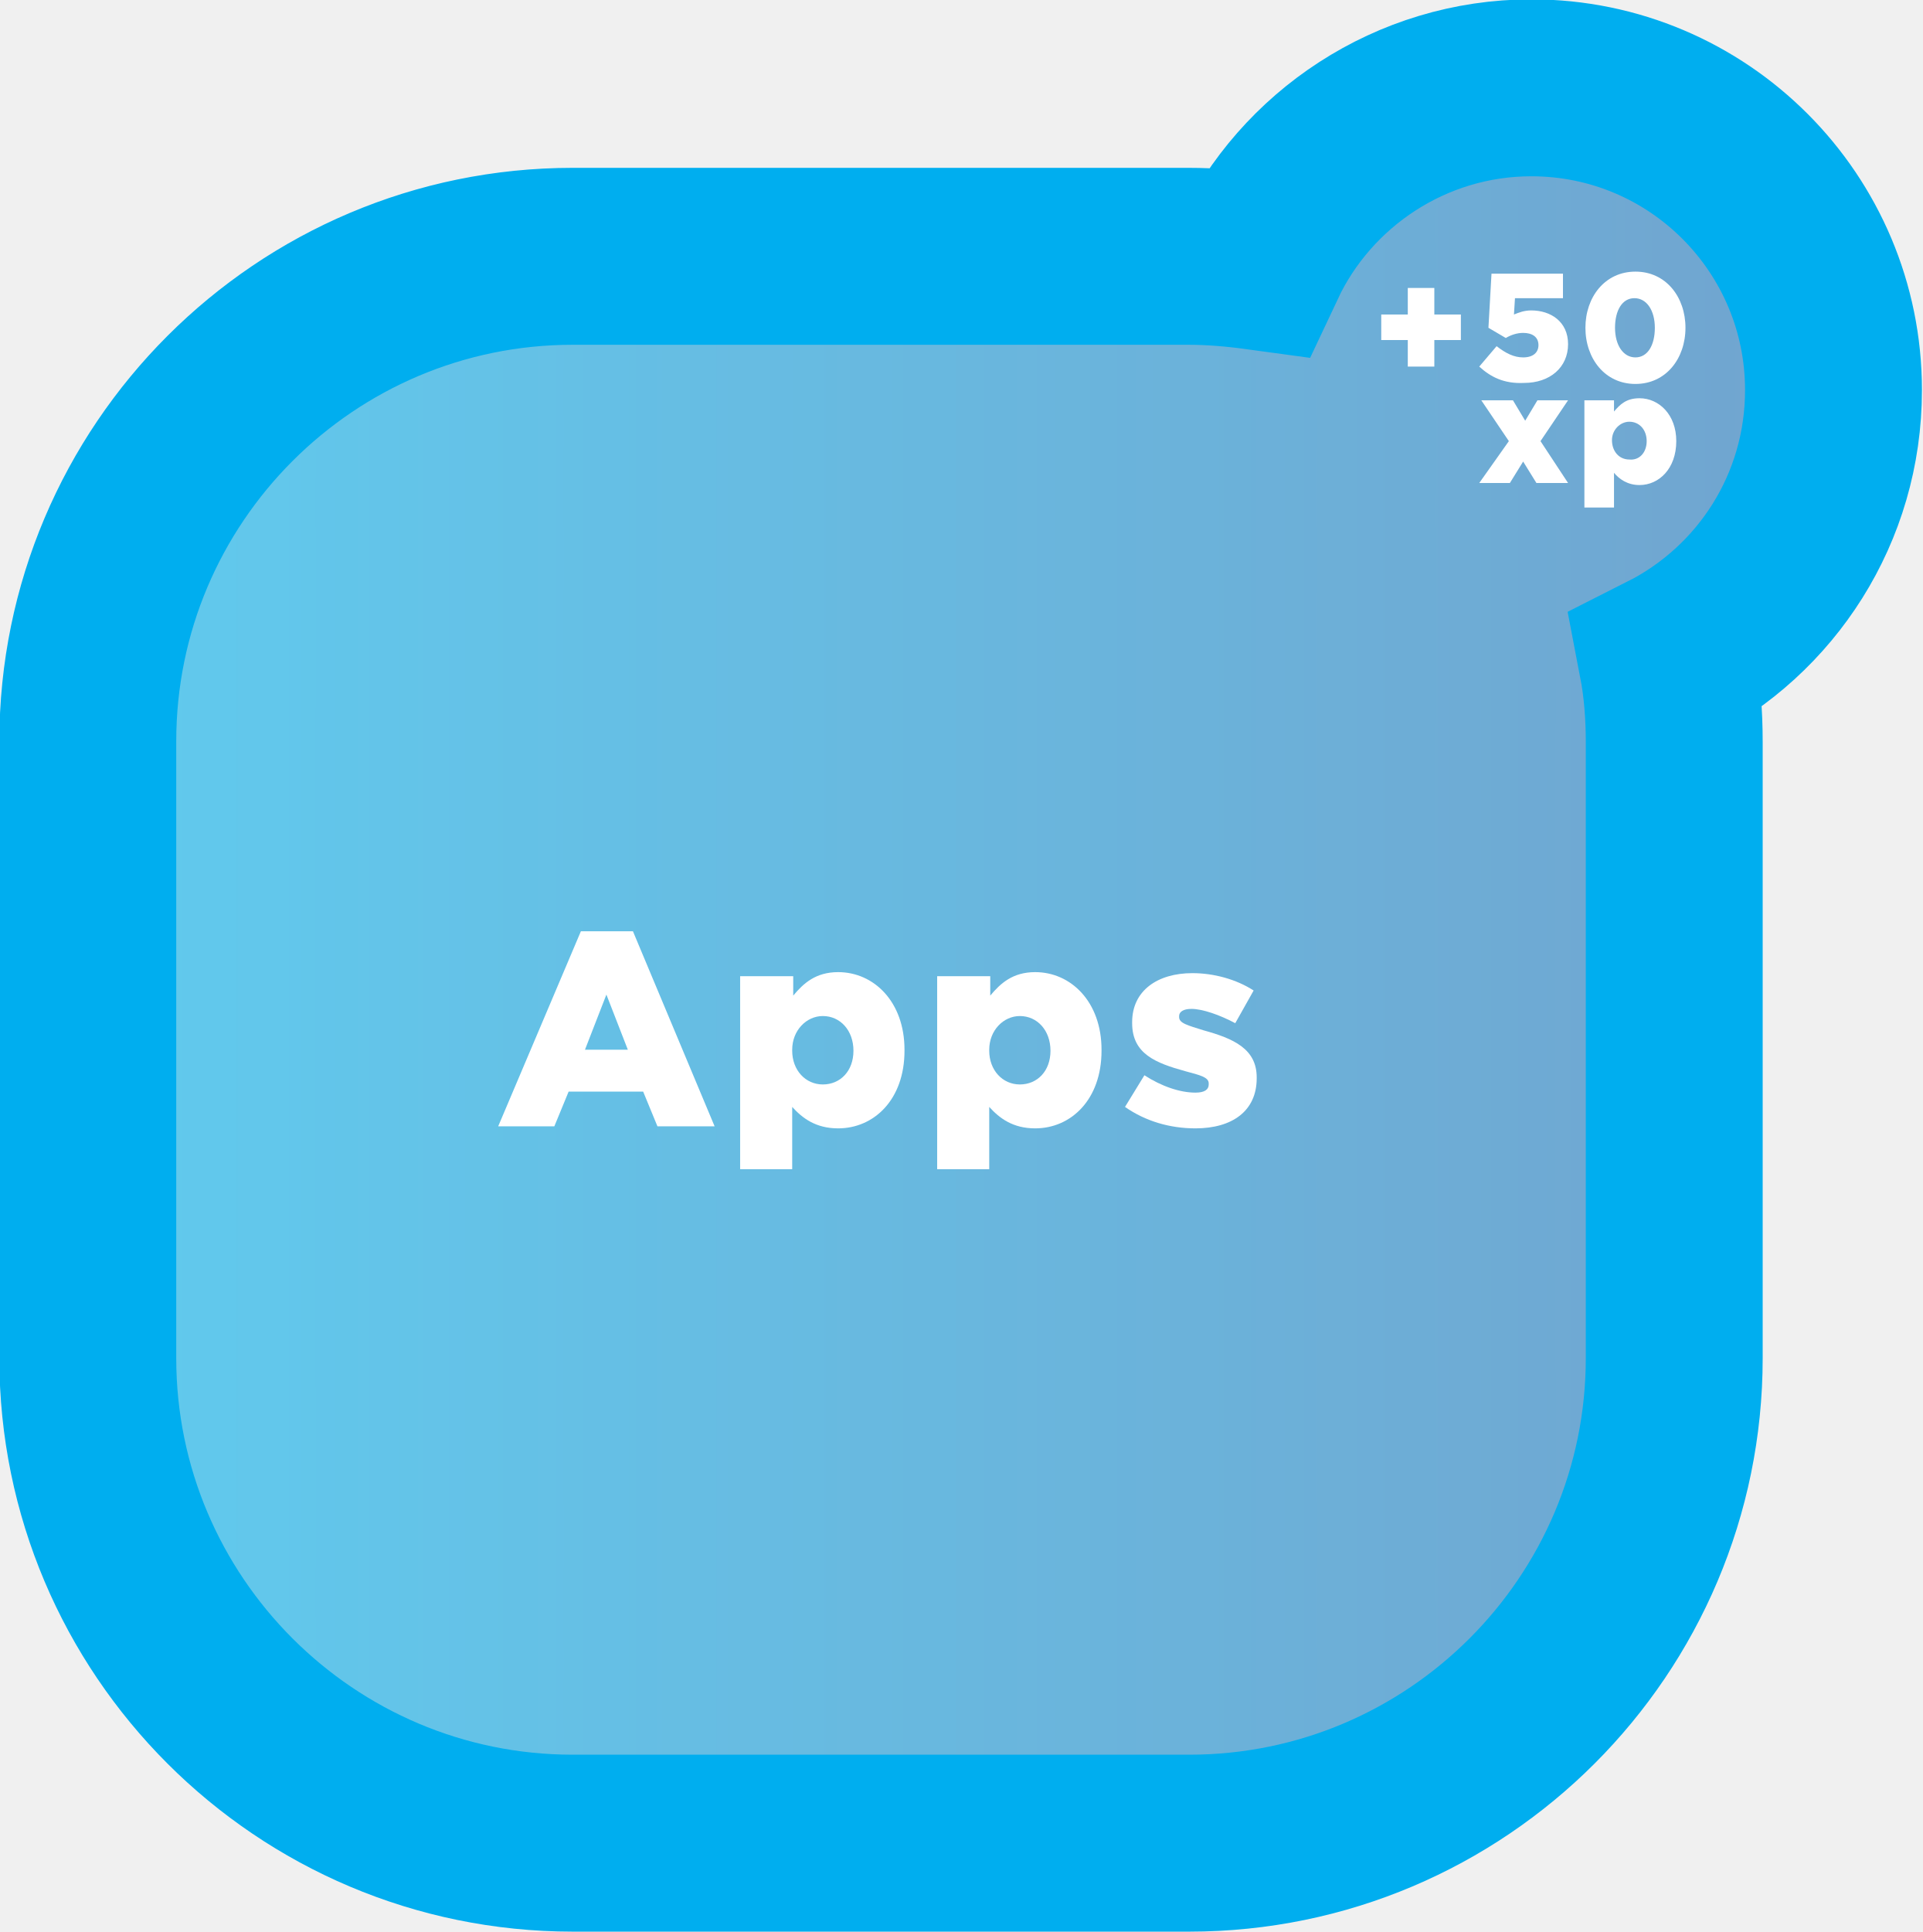
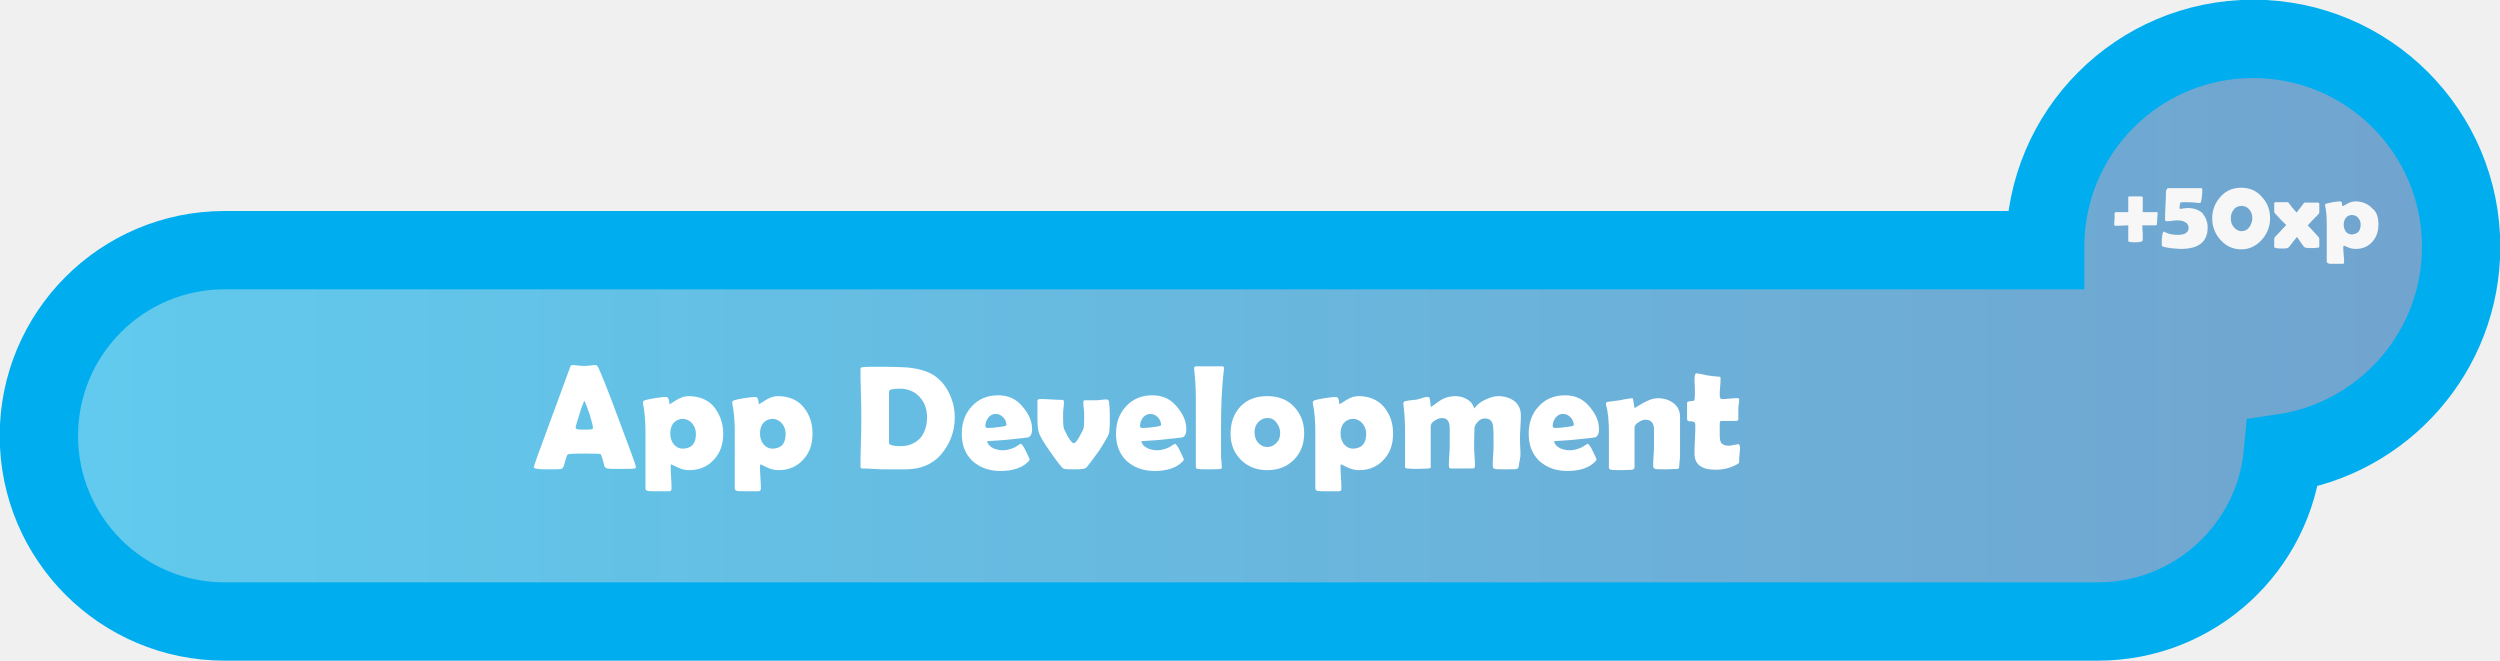
- <svg xmlns="http://www.w3.org/2000/svg" version="1.1" id="Layer_1" x="0px" y="0px" width="188.3px" height="189.2px" viewBox="0 0 188.3 189.2" style="enable-background:new 0 0 188.3 189.2;" xml:space="preserve">
+ <svg xmlns="http://www.w3.org/2000/svg" version="1.1" id="Layer_1" x="0px" y="0px" viewBox="-497 346.3 604.6 159.7" style="enable-background:new -497 346.3 604.6 159.7;" xml:space="preserve">
  <style type="text/css">
- 
- 	.st0{fill:none;stroke:#009444;stroke-width:8.299;stroke-miterlimit:10;}
- 	.st1{fill:none;stroke:#E1871E;stroke-width:4.141;stroke-miterlimit:10;}
- 	.st2{fill:none;stroke:#00AEEF;stroke-width:17.327;stroke-miterlimit:10;}
- 	.st3{fill:none;stroke:#00AEEF;stroke-width:7.864;stroke-miterlimit:10;}
- 	.st4{fill:#E0E0E0;}
- 	.st5{fill:#E1871E;}
- 	.st6{opacity:0.6;clip-path:url(#SVGID_18_);fill:url(#SVGID_19_);}
- 	.st7{fill:none;stroke:#00AEEF;stroke-width:4.141;stroke-miterlimit:10;}
- 	.st8{fill:#ED1C24;}
- 	.st9{fill:none;stroke:#414042;stroke-width:13.892;stroke-miterlimit:10;}
- 	.st10{fill:none;stroke:#FFFFFF;stroke-width:0.673;stroke-miterlimit:10;}
- 	.st11{opacity:0.8;fill:#FFFFFF;}
- 	.st12{fill:none;stroke:#E1871E;stroke-width:8.299;stroke-miterlimit:10;}
- 	.st13{clip-path:url(#SVGID_18_);fill:none;stroke:#00AEEF;stroke-width:24.964;stroke-miterlimit:10;}
- 	.st14{opacity:0.6;fill:url(#SVGID_3_);}
- 	.st15{opacity:0.6;fill:url(#SVGID_4_);}
- 	.st16{opacity:0.6;fill:url(#SVGID_7_);}
- 	.st17{opacity:0.6;fill:url(#SVGID_8_);}
- 	.st18{fill:#231F20;}
- 	.st19{fill:#00AEEF;stroke:#00AEEF;stroke-width:1.573;stroke-linejoin:round;stroke-miterlimit:10;}
- 	.st20{opacity:0.9;fill:url(#SVGID_15_);stroke:url(#SVGID_16_);stroke-miterlimit:10;}
- 	.st21{fill:none;stroke:#00AEEF;stroke-width:8.299;stroke-miterlimit:10;}
- 	.st22{fill:#00AEEF;stroke:#00AEEF;stroke-width:1.66;stroke-linejoin:round;stroke-miterlimit:10;}
- 	.st23{clip-path:url(#SVGID_2_);}
- 	.st24{fill:url(#SVGID_5_);}
- 	.st25{fill:url(#SVGID_6_);}
- 	.st26{fill:url(#SVGID_9_);}
- 	.st27{fill:#2BB673;}
- 	.st28{clip-path:url(#SVGID_21_);fill:none;stroke:#00AEEF;stroke-width:24.964;stroke-miterlimit:10;}
- 	.st29{opacity:0.8;}
- 	.st30{fill:#FFFFFF;}
- 	.st31{opacity:0.6;clip-path:url(#SVGID_21_);fill:url(#SVGID_22_);}
- 	.st32{fill:none;stroke:#00AEEF;stroke-width:18.253;stroke-miterlimit:10;}
- 	.st33{opacity:0.6;fill:url(#SVGID_11_);}
- 	.st34{opacity:0.6;fill:url(#SVGID_12_);}
- 	.st35{opacity:0.6;fill:url(#SVGID_23_);}
- 	.st36{opacity:0.6;fill:url(#SVGID_24_);}
- 	.st37{opacity:0.6;fill:url(#SVGID_25_);}
- 	.st38{opacity:0.6;fill:url(#SVGID_26_);}
- 	.st39{opacity:0.6;fill:url(#SVGID_27_);}
- 	.st40{opacity:0.6;fill:url(#SVGID_28_);}
- 	.st41{opacity:0.6;fill:url(#SVGID_29_);}
- 	.st42{opacity:0.6;fill:url(#SVGID_30_);}
- 	.st43{fill:none;stroke:#ED1C24;stroke-width:7.864;stroke-miterlimit:10;}
- 	.st44{fill:none;stroke:#009444;stroke-width:7.864;stroke-miterlimit:10;}
- 	.st45{opacity:0.8;fill:#414042;}
- 	.st46{fill:none;stroke:#ED1C24;stroke-width:4.141;stroke-miterlimit:10;}
- 	.st47{fill:none;stroke:#009444;stroke-width:4.141;stroke-miterlimit:10;}
- 	.st48{fill:url(#SVGID_10_);}
- 	.st49{fill:url(#SVGID_13_);}
- 	.st50{fill:url(#SVGID_14_);}
- 	.st51{fill:none;stroke:#00AEEF;stroke-width:18.944;stroke-miterlimit:10;}
- 	.st52{fill:#00AEEF;stroke:#00AEEF;stroke-width:0.828;stroke-linejoin:round;stroke-miterlimit:10;}
- 	.st53{fill:#A7A9AC;}
- 	.st54{fill:none;stroke:#FFFFFF;stroke-width:2.02;stroke-miterlimit:10;}
- 	.st55{fill:#414042;}
- 	.st56{fill:none;stroke:#E1871E;stroke-width:7.864;stroke-miterlimit:10;}
- 	.st57{fill:none;stroke:#FFFFFF;stroke-width:0.74;stroke-miterlimit:10;}
- 	.st58{fill:none;stroke:#ED1C24;stroke-width:8.299;stroke-miterlimit:10;}
- 
+ 	.st0{opacity:0.6;fill:url(#SVGID_1_);enable-background:new    ;}
+ 	.st1{fill:none;stroke:#00AEEF;stroke-width:18.944;stroke-miterlimit:10;}
+ 	.st2{fill:#F7F7F7;}
+ 	.st3{fill:#FFFFFF;}
</style>
+   <linearGradient id="SVGID_1_" gradientUnits="userSpaceOnUse" x1="-487.6" y1="428.45" x2="98.2" y2="428.45" gradientTransform="matrix(1 0 0 -1 0 854.6)">
+     <stop offset="0" style="stop-color:#00B2ED" />
+     <stop offset="0.995" style="stop-color:#1D71B8" />
+   </linearGradient>
+   <path class="st0" d="M98.2,406c0-27.8-22.5-50.3-50.3-50.3S-2.4,378.2-2.4,406c0,0.3,0,0.5,0,0.8h-440.3  c-24.8,0-44.9,20.1-44.9,44.9c0,24.8,20.1,44.9,44.9,44.9H10.4c23.4,0,42.6-17.9,44.7-40.7C79.5,452.3,98.2,431.3,98.2,406z" />
+   <path class="st1" d="M98.2,406c0-27.8-22.5-50.3-50.3-50.3S-2.4,378.2-2.4,406c0,0.3,0,0.5,0,0.8h-440.3  c-24.8,0-44.9,20.1-44.9,44.9c0,24.8,20.1,44.9,44.9,44.9H10.4c23.4,0,42.6-17.9,44.7-40.7C79.5,452.3,98.2,431.3,98.2,406z" />
  <g>
-     <g>
-       <g>
-         <linearGradient id="SVGID_2_" gradientUnits="userSpaceOnUse" x1="8.663" y1="94.32" x2="179.637" y2="94.32">
-           <stop offset="0" style="stop-color:#00B2ED" />
-           <stop offset="0.995" style="stop-color:#1D71B8" />
-         </linearGradient>
-         <path style="opacity:0.6;fill:url(#SVGID_2_);" d="M179.6,38c0-16.3-13.2-29.6-29.6-29.6c-11.8,0-22.1,7-26.8,17     c-2.2-0.3-4.5-0.5-6.8-0.5H56.1c-26.2,0-47.5,21.3-47.5,47.5v60.4c0,26.2,21.3,47.5,47.5,47.5h60.4c26.2,0,47.5-21.3,47.5-47.5     V72.4c0-2.7-0.2-5.4-0.7-8C173,59.5,179.6,49.5,179.6,38z" />
-         <path class="st2" d="M179.6,38.2c0-16.3-13.2-29.6-29.6-29.6c-11.8,0-22.1,7-26.8,17c-2.2-0.3-4.5-0.5-6.8-0.5H56.1     c-26.2,0-47.5,21.3-47.5,47.5V133c0,26.2,21.3,47.5,47.5,47.5h60.4c26.2,0,47.5-21.3,47.5-47.5V72.7c0-2.7-0.2-5.4-0.7-8     C173,59.8,179.6,49.8,179.6,38.2z" />
-       </g>
-       <g>
-         <path class="st30" d="M137.9,33.3h-2.6v-2.5h2.6v-2.6h2.6v2.6h2.6v2.5h-2.6v2.6h-2.6V33.3z" />
-         <path class="st30" d="M144.9,35.9l1.7-2c0.9,0.7,1.7,1.1,2.6,1.1c1,0,1.5-0.5,1.5-1.2v0c0-0.8-0.6-1.2-1.5-1.2     c-0.6,0-1.2,0.2-1.7,0.5l-1.7-1l0.3-5.3h7v2.4h-4.7l-0.1,1.6c0.5-0.2,1-0.4,1.7-0.4c1.9,0,3.6,1.1,3.6,3.3v0     c0,2.3-1.8,3.8-4.3,3.8C147.3,37.6,146,36.9,144.9,35.9z" />
-         <path class="st30" d="M155.3,32.1L155.3,32.1c0-3,1.9-5.5,4.9-5.5c3,0,4.9,2.5,4.9,5.5v0c0,3-1.9,5.5-4.9,5.5     C157.2,37.6,155.3,35.1,155.3,32.1z M162.1,32.1L162.1,32.1c0-1.7-0.8-2.9-2-2.9c-1.2,0-1.9,1.2-1.9,2.9v0c0,1.7,0.8,2.9,2,2.9     C161.4,35,162.1,33.8,162.1,32.1z" />
-         <path class="st30" d="M147.8,43.2l-2.7-4h3.1l1.2,2l1.2-2h3l-2.7,4l2.7,4.1h-3.1l-1.3-2.1l-1.3,2.1h-3L147.8,43.2z" />
-         <path class="st30" d="M155.2,39.2h2.9v1.1c0.6-0.7,1.2-1.3,2.5-1.3c1.9,0,3.6,1.6,3.6,4.2v0c0,2.7-1.7,4.3-3.6,4.3     c-1.2,0-2-0.6-2.5-1.2v3.4h-2.9V39.2z M161.3,43.2L161.3,43.2c0-1.1-0.7-1.9-1.7-1.9c-0.9,0-1.7,0.8-1.7,1.8v0     c0,1.1,0.7,1.9,1.7,1.9C160.6,45.1,161.3,44.3,161.3,43.2z" />
-       </g>
-     </g>
-     <g>
-       <path class="st30" d="M56.9,91.2h5.1l8,19.1h-5.6l-1.4-3.4h-7.3l-1.4,3.4h-5.5L56.9,91.2z M61.5,102.8l-2.1-5.4l-2.1,5.4H61.5z" />
-       <path class="st30" d="M72.6,95.6h5.1v1.9c1-1.2,2.2-2.3,4.4-2.3c3.5,0,6.5,2.9,6.5,7.6v0.1c0,4.8-3,7.6-6.5,7.6    c-2.2,0-3.5-1-4.5-2.1v6.1h-5.1V95.6z M83.6,102.9L83.6,102.9c0-2-1.3-3.4-3-3.4c-1.6,0-3,1.4-3,3.3v0.1c0,1.9,1.3,3.3,3,3.3    C82.3,106.2,83.6,104.9,83.6,102.9z" />
-       <path class="st30" d="M91.9,95.6h5.1v1.9c1-1.2,2.2-2.3,4.4-2.3c3.5,0,6.5,2.9,6.5,7.6v0.1c0,4.8-3,7.6-6.5,7.6    c-2.2,0-3.5-1-4.5-2.1v6.1h-5.1V95.6z M102.9,102.9L102.9,102.9c0-2-1.3-3.4-3-3.4c-1.6,0-3,1.4-3,3.3v0.1c0,1.9,1.3,3.3,3,3.3    C101.6,106.2,102.9,104.9,102.9,102.9z" />
-       <path class="st30" d="M110.2,108.4l1.9-3.1c1.7,1.1,3.5,1.7,5,1.7c0.9,0,1.3-0.3,1.3-0.8v-0.1c0-0.6-0.8-0.8-2.3-1.2    c-2.9-0.8-5.2-1.7-5.2-4.7v-0.1c0-3.1,2.5-4.8,5.9-4.8c2.1,0,4.3,0.6,6,1.7l-1.8,3.2c-1.5-0.8-3.2-1.4-4.3-1.4    c-0.8,0-1.2,0.3-1.2,0.7v0.1c0,0.6,0.8,0.8,2.4,1.3c2.9,0.8,5.2,1.8,5.2,4.6v0.1c0,3.2-2.4,4.9-6,4.9    C114.6,110.5,112.2,109.8,110.2,108.4z" />
-     </g>
+     <path class="st2" d="M24.5,400.8c-0.4,0-0.9,0-1.7,0c-0.8,0-1.4,0-1.7,0c0,0.3,0,0.9,0.1,1.8c0,0.7,0,1.3,0,1.8   c0,0.3-0.6,0.5-1.8,0.5c-1.1,0-1.7-0.1-1.7-0.3c0-0.5,0-1.1,0-1.9c0-1.1,0-1.7,0-1.9c-2,0.1-3.1,0.1-3.2,0.1   c-0.1,0-0.2-0.1-0.2-0.4c0-0.1,0-0.5,0.1-1.3c0-0.5,0-0.9,0-1.4c0.1-0.1,0.2-0.2,0.3-0.2c0.4,0,0.9,0,1.5,0c0.8,0,1.3,0,1.5,0   c0-0.7,0-1.4,0-2.2V394c0-0.1,0.1-0.2,0.3-0.2c0.3,0,0.7,0,1.3,0s1,0,1.3,0c0.4,0,0.6,0.1,0.6,0.2c0,0.4,0,1,0,1.8s0,1.4,0,1.8   c1.7,0,2.8,0,3.4,0c0.2,0,0.2,0.1,0.2,0.2c0,0.1,0,0.6-0.1,1.4c0,0.3,0,0.8-0.1,1.5C24.6,400.7,24.5,400.8,24.5,400.8z" />
+     <path class="st2" d="M36.9,401.3c0,3.5-2.2,5.2-6.5,5.2c-0.6,0-1.5-0.1-2.5-0.2c-1.4-0.2-2.1-0.4-2.1-0.6c0-0.1,0-0.4,0-1   c0-0.3,0-0.8,0.1-1.3c0.1-0.7,0.2-1.1,0.4-1.1c0,0,0.1,0,0.2,0.1c0.9,0.5,2,0.7,3.2,0.7c1.7,0,2.6-0.6,2.6-1.7   c0-0.6-0.3-1.1-0.9-1.4c-0.5-0.3-1.1-0.4-1.8-0.4c-0.3,0-0.7,0-1.3,0.1s-1,0.1-1.3,0.1c-0.3,0-0.4-0.1-0.4-0.4c0-0.8,0-1.9,0.1-3.4   s0.1-2.7,0.1-3.4c0-0.1,0.1-0.3,0.2-0.5s0.2-0.3,0.4-0.3c0.2,0,1.3,0,3.3,0c2.3,0,3.8,0,4.6,0c0.2,0,0.3,0.1,0.3,0.3   c0,0.4,0,1.1-0.1,1.8c-0.1,1-0.3,1.5-0.4,1.5l-0.1,0c-1.8-0.2-2.9-0.2-3.3-0.2c-0.9,0-1.3,0-1.4,0.1c-0.1,0.2-0.2,0.7-0.2,1.3   c0,0.1,0,0.2,0.1,0.2c0.2,0,0.5,0,0.9-0.1c0.4,0,0.7-0.1,0.9-0.1c1.5,0,2.7,0.4,3.6,1.2C36.4,398.8,36.9,399.9,36.9,401.3z" />
+     <path class="st2" d="M52,399.1c0,2-0.7,3.7-2,5.2c-1.4,1.5-3,2.3-5,2.3s-3.7-0.8-5-2.3c-1.3-1.4-2-3.2-2-5.2c0-2,0.7-3.8,2-5.2   c1.3-1.5,3-2.2,5-2.2s3.7,0.7,5,2.2C51.4,395.4,52,397.1,52,399.1z M47.7,399.1c0-0.8-0.2-1.5-0.7-2.1c-0.5-0.6-1.1-0.9-1.9-0.9   c-0.8,0-1.5,0.3-1.9,0.9c-0.5,0.6-0.7,1.3-0.7,2.1c0,0.8,0.2,1.5,0.7,2.1c0.5,0.6,1.1,1,1.9,1c0.8,0,1.4-0.3,1.9-1   C47.4,400.6,47.7,399.9,47.7,399.1z" />
+     <path class="st2" d="M63.9,405.9c0,0.2-0.1,0.3-0.4,0.3c-0.5,0.1-0.9,0.1-1.5,0.1c-0.5,0-1,0-1.4-0.1c-0.1,0-0.2-0.1-0.4-0.2   c-0.4-0.5-1-1.4-1.7-2.4c-0.2,0.2-0.8,1-1.9,2.4c-0.1,0.1-0.2,0.2-0.4,0.3c-0.3,0.1-0.7,0.1-1.3,0.1c-1.2,0-1.9-0.1-1.9-0.4   c0-0.2,0-0.6,0-1s0-0.8,0-1c0-0.1,0.1-0.3,0.2-0.4c0.6-0.6,1.5-1.6,2.7-2.9c-0.5-0.5-1.1-1-1.6-1.6c-0.9-0.9-1.3-1.4-1.3-1.5v-2.1   c0-0.2,0.1-0.3,0.4-0.3c0.3,0,0.8,0,1.4,0s1.1,0,1.4,0c0.2,0,0.3,0.1,0.4,0.3c0.4,0.6,1,1.3,1.8,2.2c0.7-0.9,1.3-1.6,1.7-2.2   c0.1-0.2,0.3-0.2,0.4-0.2c0.3,0,0.8,0,1.5,0s1.1,0,1.5,0c0.3,0,0.4,0.1,0.4,0.3v2.1c0,0.1-0.1,0.3-0.2,0.4   c-0.6,0.6-1.5,1.5-2.6,2.7c0.6,0.6,1.5,1.6,2.6,2.8c0.1,0.1,0.2,0.3,0.2,0.4V405.9z" />
+     <path class="st2" d="M78.2,400.6c0,1.7-0.5,3.1-1.5,4.2c-1,1.1-2.3,1.7-4,1.7c-0.6,0-1.2-0.1-1.9-0.4s-1-0.4-0.9-0.4   c-0.1,0-0.2,0.1-0.2,0.4c0,0.4,0,1,0.1,1.8s0.1,1.4,0.1,1.8c0,0.3-0.1,0.4-0.4,0.4l-2.4,0c-0.5,0-0.9,0-1-0.1   c-0.2-0.1-0.4-0.2-0.4-0.4l0-9c0-1.8-0.1-3.4-0.4-4.6c0-0.1,0-0.1,0-0.2c0-0.1,0-0.2,0.1-0.2c0.3-0.1,0.9-0.2,1.7-0.4   c0.8-0.1,1.4-0.2,1.8-0.2c0.3,0,0.5,0.2,0.5,0.6s0.1,0.6,0.2,0.6c-0.1,0,0.3-0.2,1-0.6s1.4-0.6,2-0.6c1.7,0,3.1,0.6,4.1,1.7   C77.8,397.5,78.2,398.9,78.2,400.6z M73.9,400.6c0-0.6-0.2-1.2-0.6-1.6c-0.4-0.5-0.9-0.7-1.5-0.7c-0.6,0-1.1,0.2-1.5,0.7   c-0.3,0.4-0.5,1-0.5,1.6c0,0.7,0.2,1.2,0.5,1.7c0.4,0.5,0.9,0.7,1.5,0.7C73.2,402.9,73.9,402.1,73.9,400.6z" />
+   </g>
+   <g>
+     <path class="st3" d="M-343.2,459.2c0,0.2-0.1,0.4-0.4,0.4c-0.4,0.1-1.4,0.1-3.3,0.1c-1.7,0-2.8,0-3.2-0.1c-0.4-0.1-0.7-0.3-0.8-0.8   c-0.4-1.7-0.7-2.6-0.9-2.7c-0.2-0.1-1.8-0.1-4.7-0.1c-2,0-3.1,0.1-3.2,0.2c-0.2,0.2-0.4,0.8-0.7,1.9c-0.2,1-0.5,1.5-0.8,1.6   c-0.4,0.1-1.7,0.1-4,0.1c-1.8,0-2.7-0.2-2.7-0.5c0-0.3,1.3-4,4-11.2c2.9-7.8,4.4-12,4.7-12.8c0.1-0.4,0.3-0.7,0.5-0.7   c0.3,0,0.8,0,1.5,0.1s1.2,0.1,1.5,0.1c0.3,0,0.8,0,1.4-0.1s1.1-0.1,1.4-0.1c0.2,0,0.4,0.2,0.6,0.6c0.6,1.2,2.3,5.4,5,12.7   C-344.6,455.1-343.2,458.9-343.2,459.2z M-355.7,443.2c-0.2,0.5-0.7,1.6-1.2,3.4c-0.6,1.8-0.9,2.9-0.9,3.2c0,0.2,0.4,0.3,1.1,0.4   c0.4,0,1,0,1.8,0c0.8,0,1.2-0.1,1.3-0.3c0-0.1,0-0.1,0-0.2c0-0.4-0.3-1.5-0.8-3.2C-355,444.8-355.4,443.7-355.7,443.2z" />
+     <path class="st3" d="M-322.1,451.2c0,2.5-0.7,4.6-2.2,6.2c-1.5,1.7-3.5,2.6-6,2.6c-0.9,0-1.9-0.2-2.9-0.7s-1.5-0.7-1.4-0.7   c-0.2,0-0.2,0.2-0.2,0.5c0,0.6,0,1.5,0.1,2.7s0.1,2.1,0.1,2.7c0,0.4-0.2,0.6-0.6,0.6l-3.6,0c-0.8,0-1.3,0-1.6-0.1   c-0.4-0.1-0.5-0.3-0.5-0.7l0-13.5c0-2.7-0.2-5-0.6-6.9c0-0.1,0-0.2,0-0.3c0-0.2,0.1-0.3,0.2-0.4c0.5-0.2,1.3-0.4,2.6-0.6   c1.3-0.2,2.2-0.3,2.7-0.3c0.5,0,0.7,0.3,0.8,0.9s0.1,0.9,0.2,0.9c-0.1,0,0.4-0.3,1.5-1s2.1-1,3-1c2.5,0,4.6,0.8,6.1,2.5   C-322.9,446.5-322.1,448.6-322.1,451.2z M-328.7,451.2c0-0.9-0.3-1.8-0.9-2.5c-0.6-0.7-1.4-1.1-2.3-1.1c-0.9,0-1.7,0.4-2.3,1.1   c-0.5,0.7-0.7,1.5-0.7,2.5c0,1,0.3,1.8,0.8,2.5c0.6,0.7,1.3,1.1,2.3,1.1C-329.7,454.7-328.7,453.6-328.7,451.2z" />
+     <path class="st3" d="M-300.5,451.2c0,2.5-0.7,4.6-2.2,6.2c-1.5,1.7-3.5,2.6-6,2.6c-0.9,0-1.9-0.2-2.9-0.7s-1.5-0.7-1.4-0.7   c-0.2,0-0.2,0.2-0.2,0.5c0,0.6,0,1.5,0.1,2.7s0.1,2.1,0.1,2.7c0,0.4-0.2,0.6-0.6,0.6l-3.6,0c-0.8,0-1.3,0-1.6-0.1   c-0.4-0.1-0.5-0.3-0.5-0.7l0-13.5c0-2.7-0.2-5-0.6-6.9c0-0.1,0-0.2,0-0.3c0-0.2,0.1-0.3,0.2-0.4c0.5-0.2,1.3-0.4,2.6-0.6   c1.3-0.2,2.2-0.3,2.7-0.3c0.5,0,0.7,0.3,0.8,0.9s0.1,0.9,0.2,0.9c-0.1,0,0.4-0.3,1.5-1s2.1-1,3-1c2.5,0,4.6,0.8,6.1,2.5   C-301.2,446.5-300.5,448.6-300.5,451.2z M-307,451.2c0-0.9-0.3-1.8-0.9-2.5c-0.6-0.7-1.4-1.1-2.3-1.1c-0.9,0-1.7,0.4-2.3,1.1   c-0.5,0.7-0.7,1.5-0.7,2.5c0,1,0.3,1.8,0.8,2.5c0.6,0.7,1.3,1.1,2.3,1.1C-308,454.7-307,453.6-307,451.2z" />
+     <path class="st3" d="M-266.1,447.2c0,3.4-1.1,6.4-3.3,9c-2,2.3-4.7,3.5-8.2,3.6c-0.7,0-2.5,0-5.6,0c-0.6,0-1.4,0-2.6-0.1   s-2-0.1-2.6-0.1c-0.3,0-0.5-0.1-0.5-0.4c0-1.3,0-3.2,0.1-5.8s0.1-4.5,0.1-5.8c0-1.3,0-3.4-0.1-6.1s-0.1-4.7-0.1-6   c0-0.2,0.2-0.4,0.5-0.4c0.8-0.1,2.2-0.1,4.1-0.1c3.6,0,5.9,0.1,7,0.2c2.8,0.3,5,1,6.5,2.1c1.5,1.1,2.6,2.5,3.5,4.4   C-266.5,443.5-266.1,445.3-266.1,447.2z M-272.8,447.2c0-2-0.6-3.6-1.8-4.9c-1.2-1.3-2.8-2-4.7-2c-1.8,0-2.7,0.2-2.7,0.7   c0,0.7,0,1.7,0,3.1s0,2.4,0,3.1c0,0.7,0,1.7,0,3.1s0,2.4,0,3.1c0,0.5,0.9,0.8,2.8,0.8c2,0,3.6-0.7,4.8-2   C-273.4,451-272.8,449.3-272.8,447.2z" />
+     <path class="st3" d="M-247.4,450.1c0,1.2-0.4,1.9-1.1,2c-0.1,0-1.3,0.2-3.6,0.4c-1.4,0.2-3.4,0.3-6.2,0.5c0.2,0.8,0.7,1.3,1.5,1.7   c0.7,0.3,1.5,0.5,2.3,0.5c1,0,2.1-0.3,3.1-0.8c0.4-0.3,0.9-0.6,1.3-0.8c0.2,0.1,0.7,0.7,1.2,1.8s0.9,1.8,0.9,2.1   c0,0.1-0.1,0.2-0.3,0.4c-1.4,1.5-3.7,2.3-6.7,2.3c-2.8,0-5-0.8-6.8-2.4c-1.8-1.7-2.6-3.9-2.6-6.6c0-2.7,0.8-4.9,2.4-6.6   c1.6-1.8,3.8-2.7,6.4-2.7c2.3,0,4.2,0.8,5.7,2.5S-247.4,447.9-247.4,450.1z M-253.6,449.1c0-0.7-0.3-1.4-0.8-1.9s-1.1-0.8-1.8-0.8   c-0.7,0-1.3,0.3-1.8,0.9c-0.4,0.6-0.7,1.2-0.7,2c0,0.3,0.2,0.5,0.5,0.5c0.9,0,2.2-0.1,4-0.4C-253.8,449.3-253.6,449.2-253.6,449.1z   " />
+     <path class="st3" d="M-228.6,447.5c0,2-0.1,3.2-0.2,3.6c-0.3,0.8-1.1,2.2-2.4,4.2c-1.2,1.7-2.2,3-3,4c-0.3,0.4-1.2,0.5-2.8,0.5   c-1.3,0-2.2,0-2.6-0.1c-0.2-0.1-0.5-0.2-0.6-0.4c-0.7-0.8-1.7-2.1-3-4c-1.4-2-2.2-3.4-2.5-4.2c-0.3-0.8-0.4-2-0.4-3.6   c0-0.5,0-1.1,0-2.1s0-1.6,0-2.1c0-0.3,0.2-0.5,0.6-0.5c0.6,0,1.5,0,2.7,0.1s2.1,0.1,2.7,0.1c0.3,0,0.4,0.2,0.4,0.5   c0,0.3,0,0.8-0.1,1.5s-0.1,1.2-0.1,1.5c0,1.2,0,2.2,0.1,3c0,0.4,0.4,1.1,1,2.3c0.7,1.2,1.2,1.7,1.5,1.7c0.3,0,0.8-0.6,1.4-1.7   c0.6-1.1,1-1.8,1-2.2c0.1-0.8,0.1-1.8,0.1-3c0-0.3,0-0.9-0.1-1.5s-0.1-1.2-0.1-1.5c0-0.4,0.1-0.5,0.4-0.5c0.3,0,0.7,0,1.3,0   s1,0,1.3,0s0.7,0,1.3-0.1s1-0.1,1.3-0.1c0.3,0,0.5,0.2,0.6,0.5C-228.7,444.1-228.6,445.4-228.6,447.5z" />
+     <path class="st3" d="M-210.1,450.1c0,1.2-0.4,1.9-1.1,2c-0.1,0-1.3,0.2-3.6,0.4c-1.4,0.2-3.4,0.3-6.2,0.5c0.2,0.8,0.7,1.3,1.5,1.7   c0.7,0.3,1.5,0.5,2.3,0.5c1,0,2.1-0.3,3.1-0.8c0.4-0.3,0.9-0.6,1.3-0.8c0.2,0.1,0.7,0.7,1.2,1.8s0.9,1.8,0.9,2.1   c0,0.1-0.1,0.2-0.3,0.4c-1.4,1.5-3.7,2.3-6.7,2.3c-2.8,0-5-0.8-6.8-2.4c-1.8-1.7-2.6-3.9-2.6-6.6c0-2.7,0.8-4.9,2.4-6.6   c1.6-1.8,3.8-2.7,6.4-2.7c2.3,0,4.2,0.8,5.7,2.5S-210.1,447.9-210.1,450.1z M-216.2,449.1c0-0.7-0.3-1.4-0.8-1.9s-1.1-0.8-1.8-0.8   c-0.7,0-1.3,0.3-1.8,0.9c-0.4,0.6-0.7,1.2-0.7,2c0,0.3,0.2,0.5,0.5,0.5c0.9,0,2.2-0.1,4-0.4C-216.4,449.3-216.2,449.2-216.2,449.1z   " />
+     <path class="st3" d="M-201.7,449.1c0,3.2,0,5.7,0,7.4c0,0.3,0,0.7,0.1,1.4c0,0.6,0.1,1.1,0.1,1.4c0,0.2-0.1,0.4-0.4,0.4   c-0.5,0.1-1.5,0.1-2.8,0.1c-1.4,0-2.3,0-2.7-0.1c-0.3-0.1-0.4-0.2-0.4-0.5c0,0,0-0.3,0-0.8c0-1,0-2.6,0-4.7s0-3.6,0-4.7   c0-4.9,0-7.2,0-6.7c0-2.6-0.2-4.8-0.4-6.7c0-0.1,0-0.2,0-0.3c0-0.3,0.2-0.4,0.5-0.4h6.3c0.3,0,0.4,0.1,0.4,0.4l0,0.3   C-201.6,440.7-201.7,445.2-201.7,449.1z" />
+     <path class="st3" d="M-181.6,451c0,2.7-0.8,4.8-2.5,6.5s-3.8,2.5-6.4,2.5c-2.6,0-4.7-0.8-6.4-2.5s-2.5-3.8-2.5-6.3   c0-2.7,0.8-4.9,2.4-6.6s3.8-2.5,6.5-2.5c2.6,0,4.8,0.8,6.4,2.5S-181.6,448.4-181.6,451z M-187.4,451c0-0.9-0.3-1.7-0.9-2.5   s-1.3-1.1-2.2-1.1c-0.9,0-1.7,0.4-2.3,1.1c-0.6,0.7-0.8,1.5-0.8,2.4c0,0.9,0.3,1.8,0.8,2.4c0.6,0.7,1.4,1.1,2.3,1.1   c0.9,0,1.7-0.4,2.3-1.1C-187.7,452.8-187.4,452-187.4,451z" />
+     <path class="st3" d="M-160.1,451.2c0,2.5-0.7,4.6-2.2,6.2c-1.5,1.7-3.5,2.6-6,2.6c-0.9,0-1.9-0.2-2.9-0.7s-1.5-0.7-1.4-0.7   c-0.2,0-0.2,0.2-0.2,0.5c0,0.6,0,1.5,0.1,2.7s0.1,2.1,0.1,2.7c0,0.4-0.2,0.6-0.6,0.6l-3.6,0c-0.8,0-1.3,0-1.6-0.1   c-0.4-0.1-0.5-0.3-0.5-0.7l0-13.5c0-2.7-0.2-5-0.6-6.9c0-0.1,0-0.2,0-0.3c0-0.2,0.1-0.3,0.2-0.4c0.5-0.2,1.3-0.4,2.6-0.6   c1.3-0.2,2.2-0.3,2.7-0.3c0.5,0,0.7,0.3,0.8,0.9s0.1,0.9,0.2,0.9c-0.1,0,0.4-0.3,1.5-1s2.1-1,3-1c2.5,0,4.6,0.8,6.1,2.5   C-160.8,446.5-160.1,448.6-160.1,451.2z M-166.6,451.2c0-0.9-0.3-1.8-0.9-2.5c-0.6-0.7-1.4-1.1-2.3-1.1c-0.9,0-1.7,0.4-2.3,1.1   c-0.5,0.7-0.7,1.5-0.7,2.5c0,1,0.3,1.8,0.8,2.5c0.6,0.7,1.3,1.1,2.3,1.1C-167.7,454.7-166.6,453.6-166.6,451.2z" />
+     <path class="st3" d="M-129.7,459c0,0.4-0.2,0.6-0.5,0.7s-1.2,0.1-2.6,0.1c-1.4,0-2.3,0-2.7-0.1s-0.5-0.4-0.5-0.9   c0-0.5,0-1.3,0.1-2.4s0.1-1.9,0.1-2.4c0-2.1,0-3.5-0.1-4.4c-0.1-1.4-0.7-2.1-2-2.1c-0.6,0-1.1,0.2-1.6,0.7s-0.8,1-0.9,1.5   c0,0.5-0.1,1.9-0.1,4.3c0,0.6,0,1.4,0.1,2.5s0.1,2,0.1,2.5c0,0.4-0.2,0.6-0.5,0.6h-5.3c-0.3,0-0.5-0.2-0.5-0.7c0-0.6,0-1.4,0.1-2.5   s0.1-1.9,0.1-2.5c0-0.4,0-1.1,0-2s0-1.5,0-2c0-1.7-0.6-2.5-1.9-2.5c-0.5,0-1.1,0.2-1.7,0.6c-0.7,0.4-1,0.9-1,1.4c0,1.1,0,2.7,0,4.8   s0,3.7,0,4.8c0,0.3,0,0.5-0.1,0.5s-0.3,0.1-0.5,0.1c-0.5,0-1.4,0.1-2.5,0.1c-0.7,0-1.6,0-2.5-0.1c-0.3,0-0.4-0.1-0.5-0.1   s-0.1-0.2-0.1-0.5c0-0.9,0-2.3,0-4.2s0-3.3,0-4.2c0-1.9-0.1-4.1-0.4-6.5c0-0.1,0-0.2,0-0.3c0-0.2,0.1-0.3,0.2-0.4   c0.3-0.1,0.7-0.2,1.5-0.3c0.9-0.1,1.4-0.1,1.6-0.2c0.1,0,0.6-0.1,1.4-0.4c0.6-0.2,1-0.2,1.4-0.2c0.2,0,0.3,0.4,0.4,1.2   s0.1,1.2,0.1,1.2c0.1,0,0.3-0.1,0.4-0.2c1.1-0.8,1.9-1.4,2.5-1.7c0.9-0.4,1.9-0.7,2.9-0.7c1.1,0,2,0.2,2.9,0.7   c0.9,0.5,1.6,1.3,1.8,2.3c0.6-0.8,1.5-1.6,2.6-2.1s2.2-0.9,3.2-0.9c1.5,0,2.8,0.4,3.8,1.1c1.1,0.8,1.7,2,1.7,3.5   c0,0.6,0,1.6-0.1,2.8s-0.1,2.2-0.1,2.8c0,0.7,0,1.8,0.1,3.3S-129.7,458.3-129.7,459z" />
+     <path class="st3" d="M-110.3,450.1c0,1.2-0.4,1.9-1.1,2c-0.1,0-1.3,0.2-3.6,0.4c-1.4,0.2-3.4,0.3-6.2,0.5c0.2,0.8,0.7,1.3,1.5,1.7   c0.7,0.3,1.5,0.5,2.3,0.5c1,0,2.1-0.3,3.1-0.8c0.4-0.3,0.9-0.6,1.3-0.8c0.2,0.1,0.7,0.7,1.2,1.8s0.9,1.8,0.9,2.1   c0,0.1-0.1,0.2-0.3,0.4c-1.4,1.5-3.7,2.3-6.7,2.3c-2.8,0-5-0.8-6.8-2.4c-1.8-1.7-2.6-3.9-2.6-6.6c0-2.7,0.8-4.9,2.4-6.6   c1.6-1.8,3.8-2.7,6.4-2.7c2.3,0,4.2,0.8,5.7,2.5S-110.3,447.9-110.3,450.1z M-116.4,449.1c0-0.7-0.3-1.4-0.8-1.9s-1.1-0.8-1.8-0.8   c-0.7,0-1.3,0.3-1.8,0.9c-0.4,0.6-0.7,1.2-0.7,2c0,0.3,0.2,0.5,0.5,0.5c0.9,0,2.2-0.1,4-0.4C-116.6,449.3-116.4,449.2-116.4,449.1z   " />
+     <path class="st3" d="M-90.9,459.2c0,0.3-0.2,0.5-0.5,0.5s-1.2,0.1-2.6,0.1c-1.5,0-2.4,0-2.7-0.1s-0.5-0.3-0.5-0.7   c0-0.6,0-1.4,0.1-2.5s0.1-2,0.1-2.5c0-0.4,0-1.1,0-1.9s0-1.5,0-1.9c0-1.6-0.7-2.4-2.1-2.4c-0.5,0-1,0.2-1.6,0.6   c-0.7,0.4-1,0.9-1,1.3v9.5c0,0.4-0.2,0.6-0.5,0.7c-0.4,0-1.2,0.1-2.5,0.1c-1.4,0-2.3,0-2.7-0.1c-0.4-0.1-0.5-0.3-0.5-0.6   c0-0.9,0-2.3,0-4.1s0-3.2,0-4.1c0-2.9-0.2-5.2-0.7-6.9c0-0.1,0-0.2,0-0.3c0-0.2,0.1-0.3,0.3-0.4c0.7-0.1,1.7-0.2,3-0.4   c1.9-0.4,2.9-0.5,3.1-0.5c0.1,0,0.2,0.4,0.3,1.2s0.2,1.2,0.3,1.2c-0.1,0,0.5-0.4,1.9-1.2s2.6-1.2,3.6-1.2c1.5,0,2.7,0.4,3.7,1.1   c1.1,0.8,1.7,1.9,1.7,3.4v5.6c0,0.8,0,1.9,0,3.4S-90.9,458.4-90.9,459.2z" />
+     <path class="st3" d="M-76.2,454.5c0,0.4,0,0.9-0.1,1.6s-0.1,1.2-0.1,1.6s0,0.5-0.1,0.6s-0.3,0.2-0.6,0.4c-1.5,0.8-3.2,1.2-5,1.2   c-3.4,0-5.1-1.3-5.1-3.9c0-0.8,0-1.9,0.1-3.5s0.1-2.7,0.1-3.5c0-0.5-0.3-0.8-0.9-0.8c0,0-0.1,0-0.2,0c-0.1,0-0.2,0-0.2,0   c-0.4,0-0.7-0.2-0.7-0.5c0-0.2,0-0.5,0-0.9s0-0.7,0-0.9c0-0.2,0-0.6,0-1.1s0-0.9,0-1.1c0-0.2,0.4-0.4,1.1-0.4   c0.4,0,0.7-0.1,0.7-0.4c0.1-0.4,0.1-1.1,0.1-2.1c0-1.5-0.1-2.2-0.1-2.2c0-1.4,0.1-2,0.4-2c0.3,0,0.8,0.1,1.4,0.2   c0.7,0.2,1.1,0.2,1.4,0.3c0.6,0.1,1.5,0.2,2.7,0.3c0.3,0,0.4,0.1,0.4,0.3c0,0.5,0,1.2-0.1,2.1s-0.1,1.7-0.1,2.1   c0,0.6,0.2,0.9,0.5,0.9c0.4,0,1,0,1.9-0.1s1.5-0.1,1.9-0.1c0.3,0,0.4,0.1,0.4,0.3c0,0.3,0,0.7-0.1,1.2s-0.1,0.9-0.1,1.2   c0,0.3,0,0.7,0,1.2s0,0.9,0,1.2c0,0.2-0.2,0.4-0.5,0.4c-0.2,0-0.6,0-1.2,0s-0.9,0-1.2,0h-1.3c-0.2,0-0.3,0.3-0.3,0.8   c0,0.3,0,0.7,0,1.2c0,0.6,0,1,0,1.2c0,1,0.1,1.7,0.3,2c0.3,0.5,0.9,0.8,1.9,0.8c0.3,0,0.7-0.1,1.3-0.2s0.9-0.2,1.2-0.2   C-76.3,454.1-76.2,454.3-76.2,454.5z" />
  </g>
</svg>
